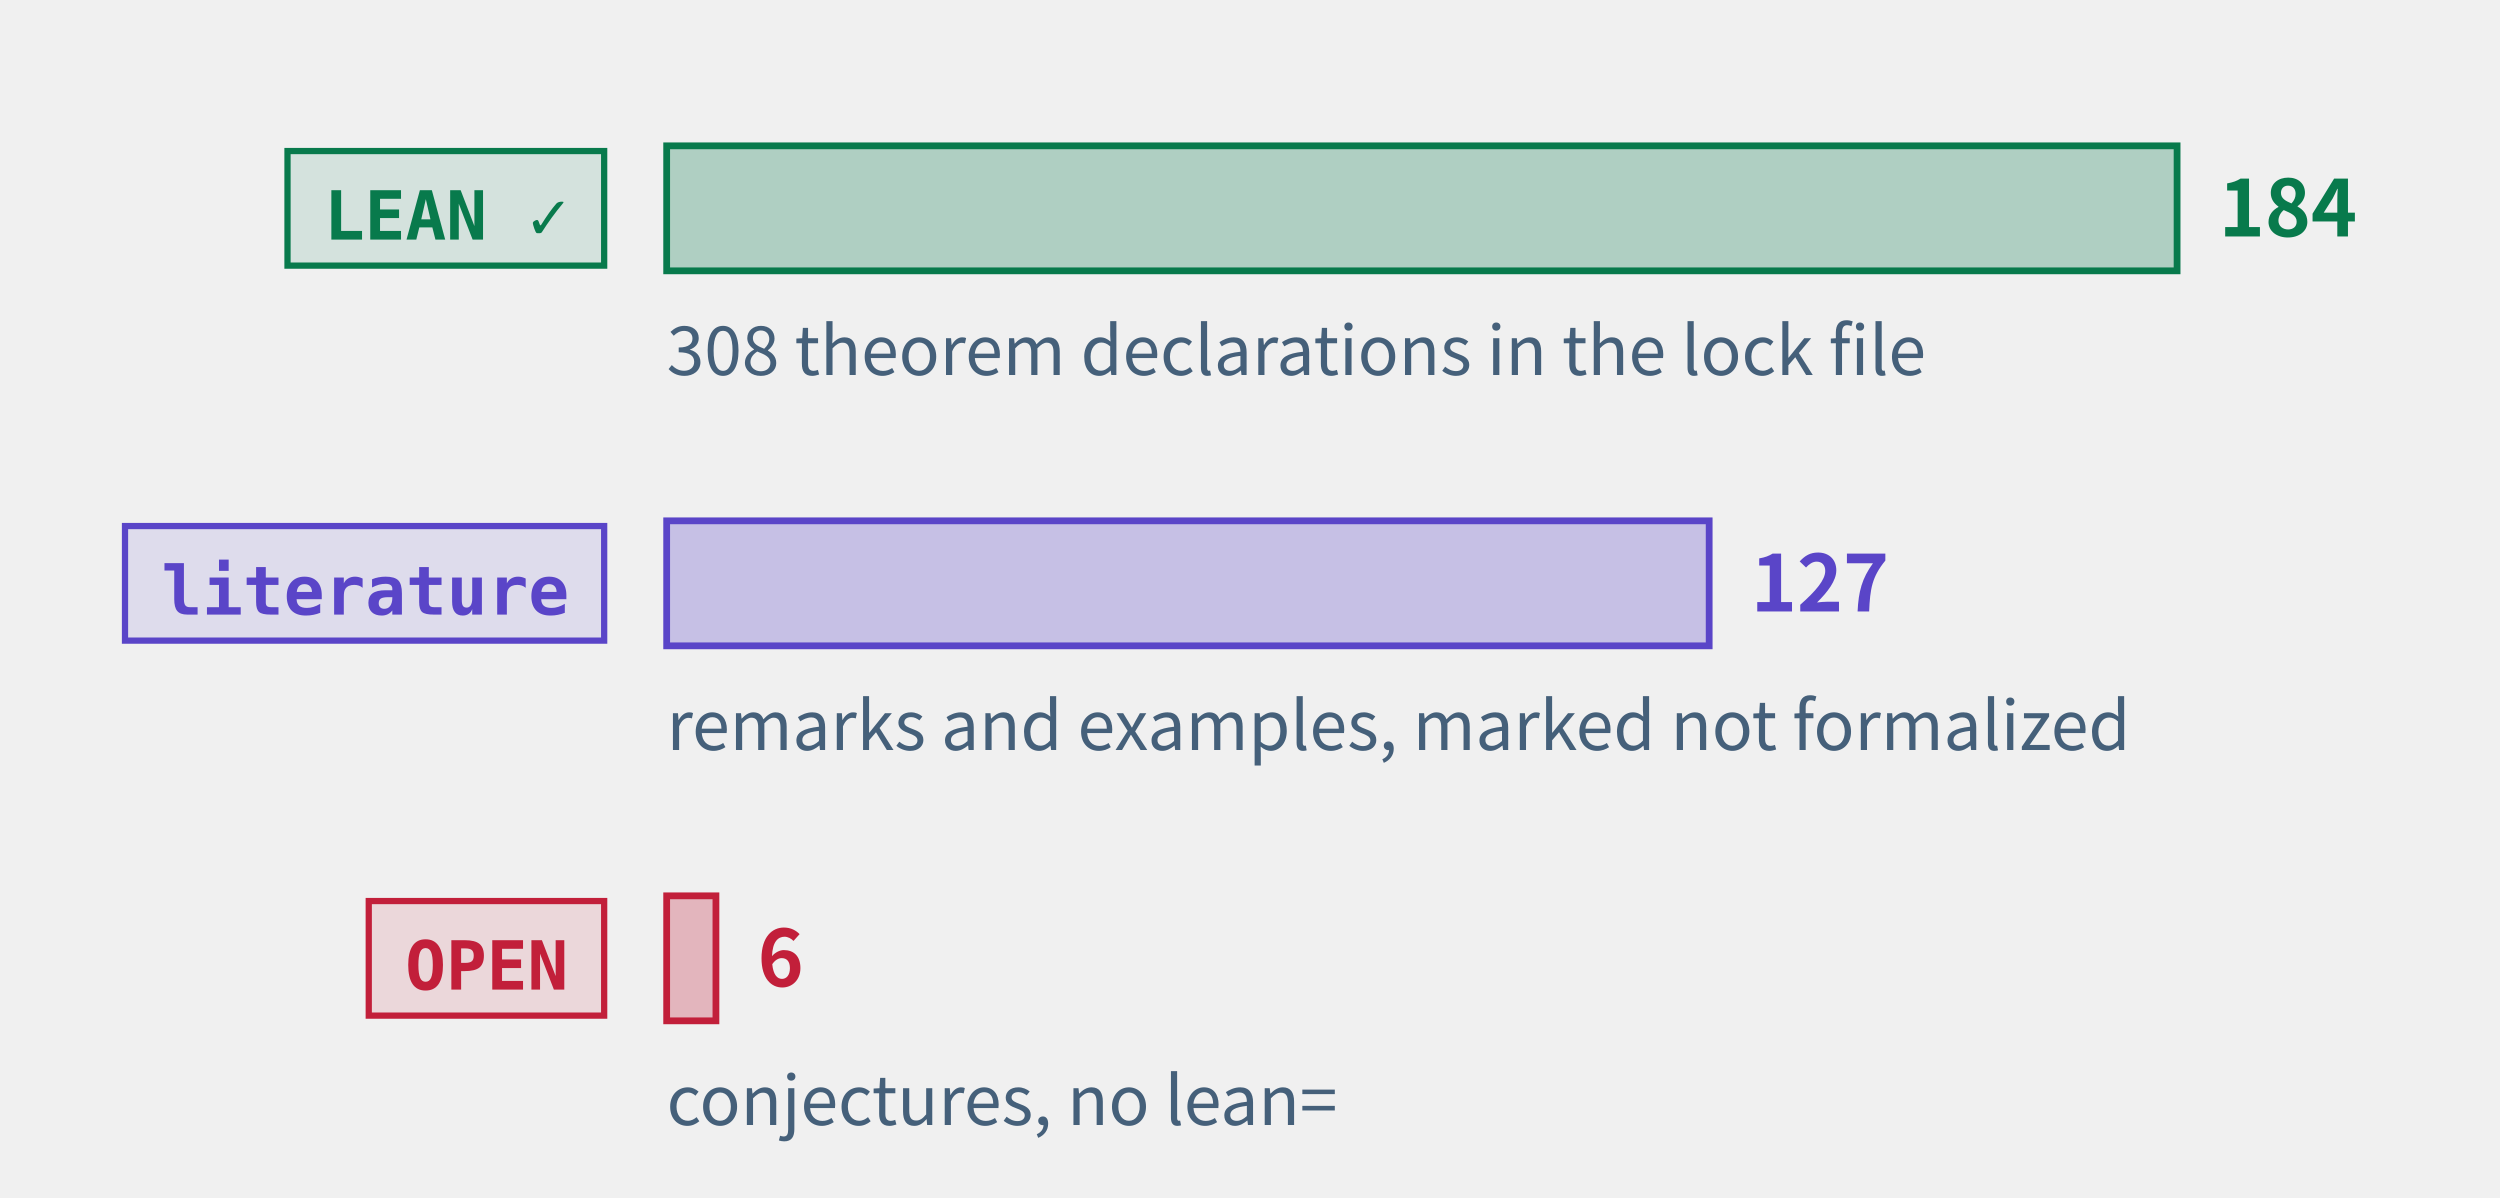
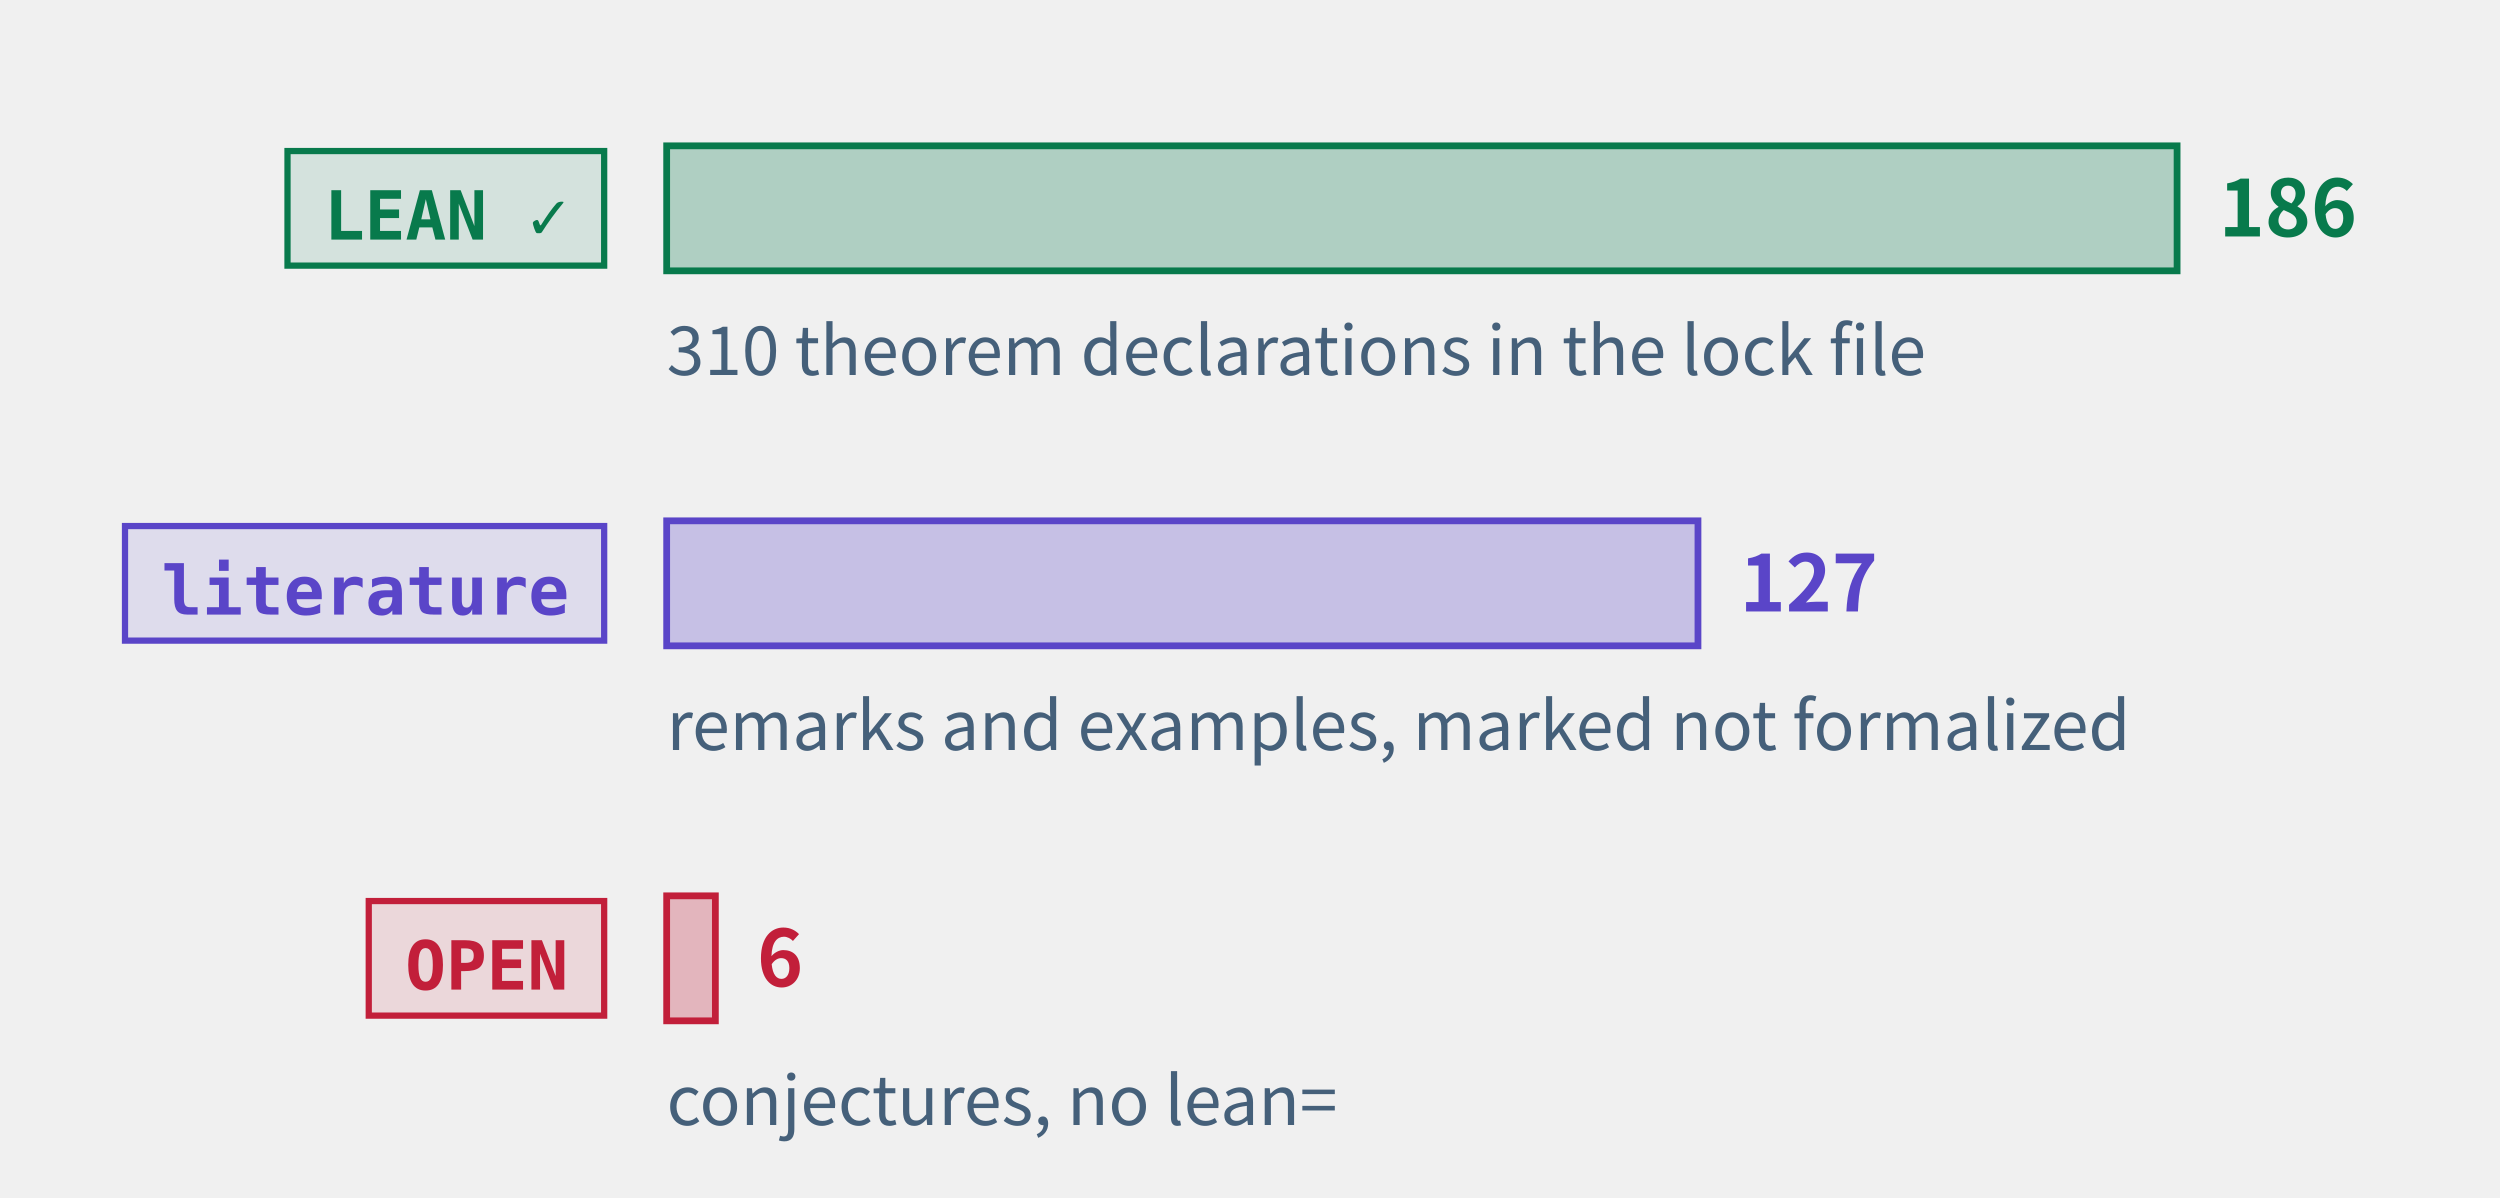
<svg xmlns="http://www.w3.org/2000/svg" class="tr-fig" data-tr-fig="prelude-three-tiers" data-lang="en" viewBox="0 0 480 230" width="480" height="230" font-family="'Noto Sans SC', 'Noto Sans CJK SC', 'Source Sans 3', 'PingFang SC', 'Microsoft YaHei', system-ui, sans-serif" role="img" aria-label="Three bars, each with a tag. The top bar is green, tagged LEAN ✓: the theorems, lemmas, propositions and corollaries with a Lean reference, the longest. The middle bar is violet, tagged “literature”: the remarks and examples marked as literature results. The bottom bar is red, tagged OPEN: the open conjectures, very short. Each bar ends in its count; under the green bar a note gives the number of theorem declarations in the lock file.">
  <style>.ts-ink{stroke:#0b1622}.tf-ink{fill:#0b1622}.ts-dim{stroke:#45607a}.tf-dim{fill:#45607a}.ts-faint{stroke:#9db3c4}.tf-faint{fill:#9db3c4}.ts-edge{stroke:#b9d0dd}.tf-edge{fill:#b9d0dd}.ts-hot{stroke:#5f9bb5}.tf-hot{fill:#5f9bb5}.ts-bg{stroke:#ffffff}.tf-bg{fill:#ffffff}.ts-panel{stroke:#eef5f9}.tf-panel{fill:#eef5f9}.ts-sheet{stroke:#f7fbfd}.tf-sheet{fill:#f7fbfd}.ts-cyan{stroke:#007c8a}.tf-cyan{fill:#007c8a}.ts-magenta{stroke:#b0128f}.tf-magenta{fill:#b0128f}.ts-amber{stroke:#946200}.tf-amber{fill:#946200}.ts-violet{stroke:#5a45c8}.tf-violet{fill:#5a45c8}.ts-ok{stroke:#087a4c}.tf-ok{fill:#087a4c}.ts-warn{stroke:#c21f3a}.tf-warn{fill:#c21f3a}.ts-blue{stroke:#1d5fd0}.tf-blue{fill:#1d5fd0}.ts-orange{stroke:#b85410}.tf-orange{fill:#b85410}.ts-sigma{stroke:#28405a}.tf-sigma{fill:#28405a}@media (prefers-color-scheme:dark){.ts-ink{stroke:#d4efff}.tf-ink{fill:#d4efff}.ts-dim{stroke:#6f8ea5}.tf-dim{fill:#6f8ea5}.ts-faint{stroke:#34506a}.tf-faint{fill:#34506a}.ts-edge{stroke:#143049}.tf-edge{fill:#143049}.ts-hot{stroke:#1f5d7c}.tf-hot{fill:#1f5d7c}.ts-bg{stroke:#03060c}.tf-bg{fill:#03060c}.ts-panel{stroke:#07101b}.tf-panel{fill:#07101b}.ts-sheet{stroke:#050c16}.tf-sheet{fill:#050c16}.ts-cyan{stroke:#19f0ff}.tf-cyan{fill:#19f0ff}.ts-magenta{stroke:#ff2fd0}.tf-magenta{fill:#ff2fd0}.ts-amber{stroke:#ffc83d}.tf-amber{fill:#ffc83d}.ts-violet{stroke:#9d8cff}.tf-violet{fill:#9d8cff}.ts-ok{stroke:#46ffb2}.tf-ok{fill:#46ffb2}.ts-warn{stroke:#ff5064}.tf-warn{fill:#ff5064}.ts-blue{stroke:#2a7bff}.tf-blue{fill:#2a7bff}.ts-orange{stroke:#ff8a3c}.tf-orange{fill:#ff8a3c}.ts-sigma{stroke:#cfe3ff}.tf-sigma{fill:#cfe3ff}}</style>
  <rect x="55.2" y="29" width="60.8" height="22" class="ts-ok tf-ok" stroke-width="1.2" fill-opacity="0.12" />
  <text class="tf-ok tr-fig-mono" x="62.2" y="46" font-size="13" font-family="'JetBrains Mono', 'DejaVu Sans Mono', ui-monospace, Menlo, Consolas, monospace" font-weight="600">LEAN ✓</text>
  <rect x="128" y="28" width="290" height="24" class="ts-ok tf-ok" stroke-width="1.3" fill-opacity="0.28" />
-   <text class="tf-ok" x="426" y="45.4" font-size="15" font-weight="600">184</text>
+   <text class="tf-ok" x="426" y="45.4" font-size="15" font-weight="600">186</text>
  <rect x="24" y="101" width="92" height="22" class="ts-violet tf-violet" stroke-width="1.2" fill-opacity="0.12" />
  <text class="tf-violet tr-fig-mono" x="31" y="118" font-size="13" font-family="'JetBrains Mono', 'DejaVu Sans Mono', ui-monospace, Menlo, Consolas, monospace" font-weight="600">literature</text>
-   <rect x="128" y="100" width="200.16" height="24" class="ts-violet tf-violet" stroke-width="1.3" fill-opacity="0.28" />
-   <text class="tf-violet" x="336.16" y="117.4" font-size="15" font-weight="600">127</text>
+   <rect x="128" y="100" width="198.01" height="24" class="ts-violet tf-violet" stroke-width="1.3" fill-opacity="0.28" />
+   <text class="tf-violet" x="334.01" y="117.4" font-size="15" font-weight="600">127</text>
  <rect x="70.8" y="173" width="45.2" height="22" class="ts-warn tf-warn" stroke-width="1.2" fill-opacity="0.12" />
  <text class="tf-warn tr-fig-mono" x="77.8" y="190" font-size="13" font-family="'JetBrains Mono', 'DejaVu Sans Mono', ui-monospace, Menlo, Consolas, monospace" font-weight="600">OPEN</text>
-   <rect x="128" y="172" width="9.46" height="24" class="ts-warn tf-warn" stroke-width="1.3" fill-opacity="0.28" />
-   <text class="tf-warn" x="145.46" y="189.4" font-size="15" font-weight="600">6</text>
-   <text class="tf-dim" x="128" y="72" font-size="13">308 theorem declarations in the lock file</text>
+   <rect x="128" y="172" width="9.35" height="24" class="ts-warn tf-warn" stroke-width="1.3" fill-opacity="0.28" />
+   <text class="tf-warn" x="145.35" y="189.4" font-size="15" font-weight="600">6</text>
+   <text class="tf-dim" x="128" y="72" font-size="13">310 theorem declarations in the lock file</text>
  <text class="tf-dim" x="128" y="144" font-size="13">remarks and examples, marked not formalized</text>
  <text class="tf-dim" x="128" y="216" font-size="13">conjectures, no lean=</text>
</svg>
